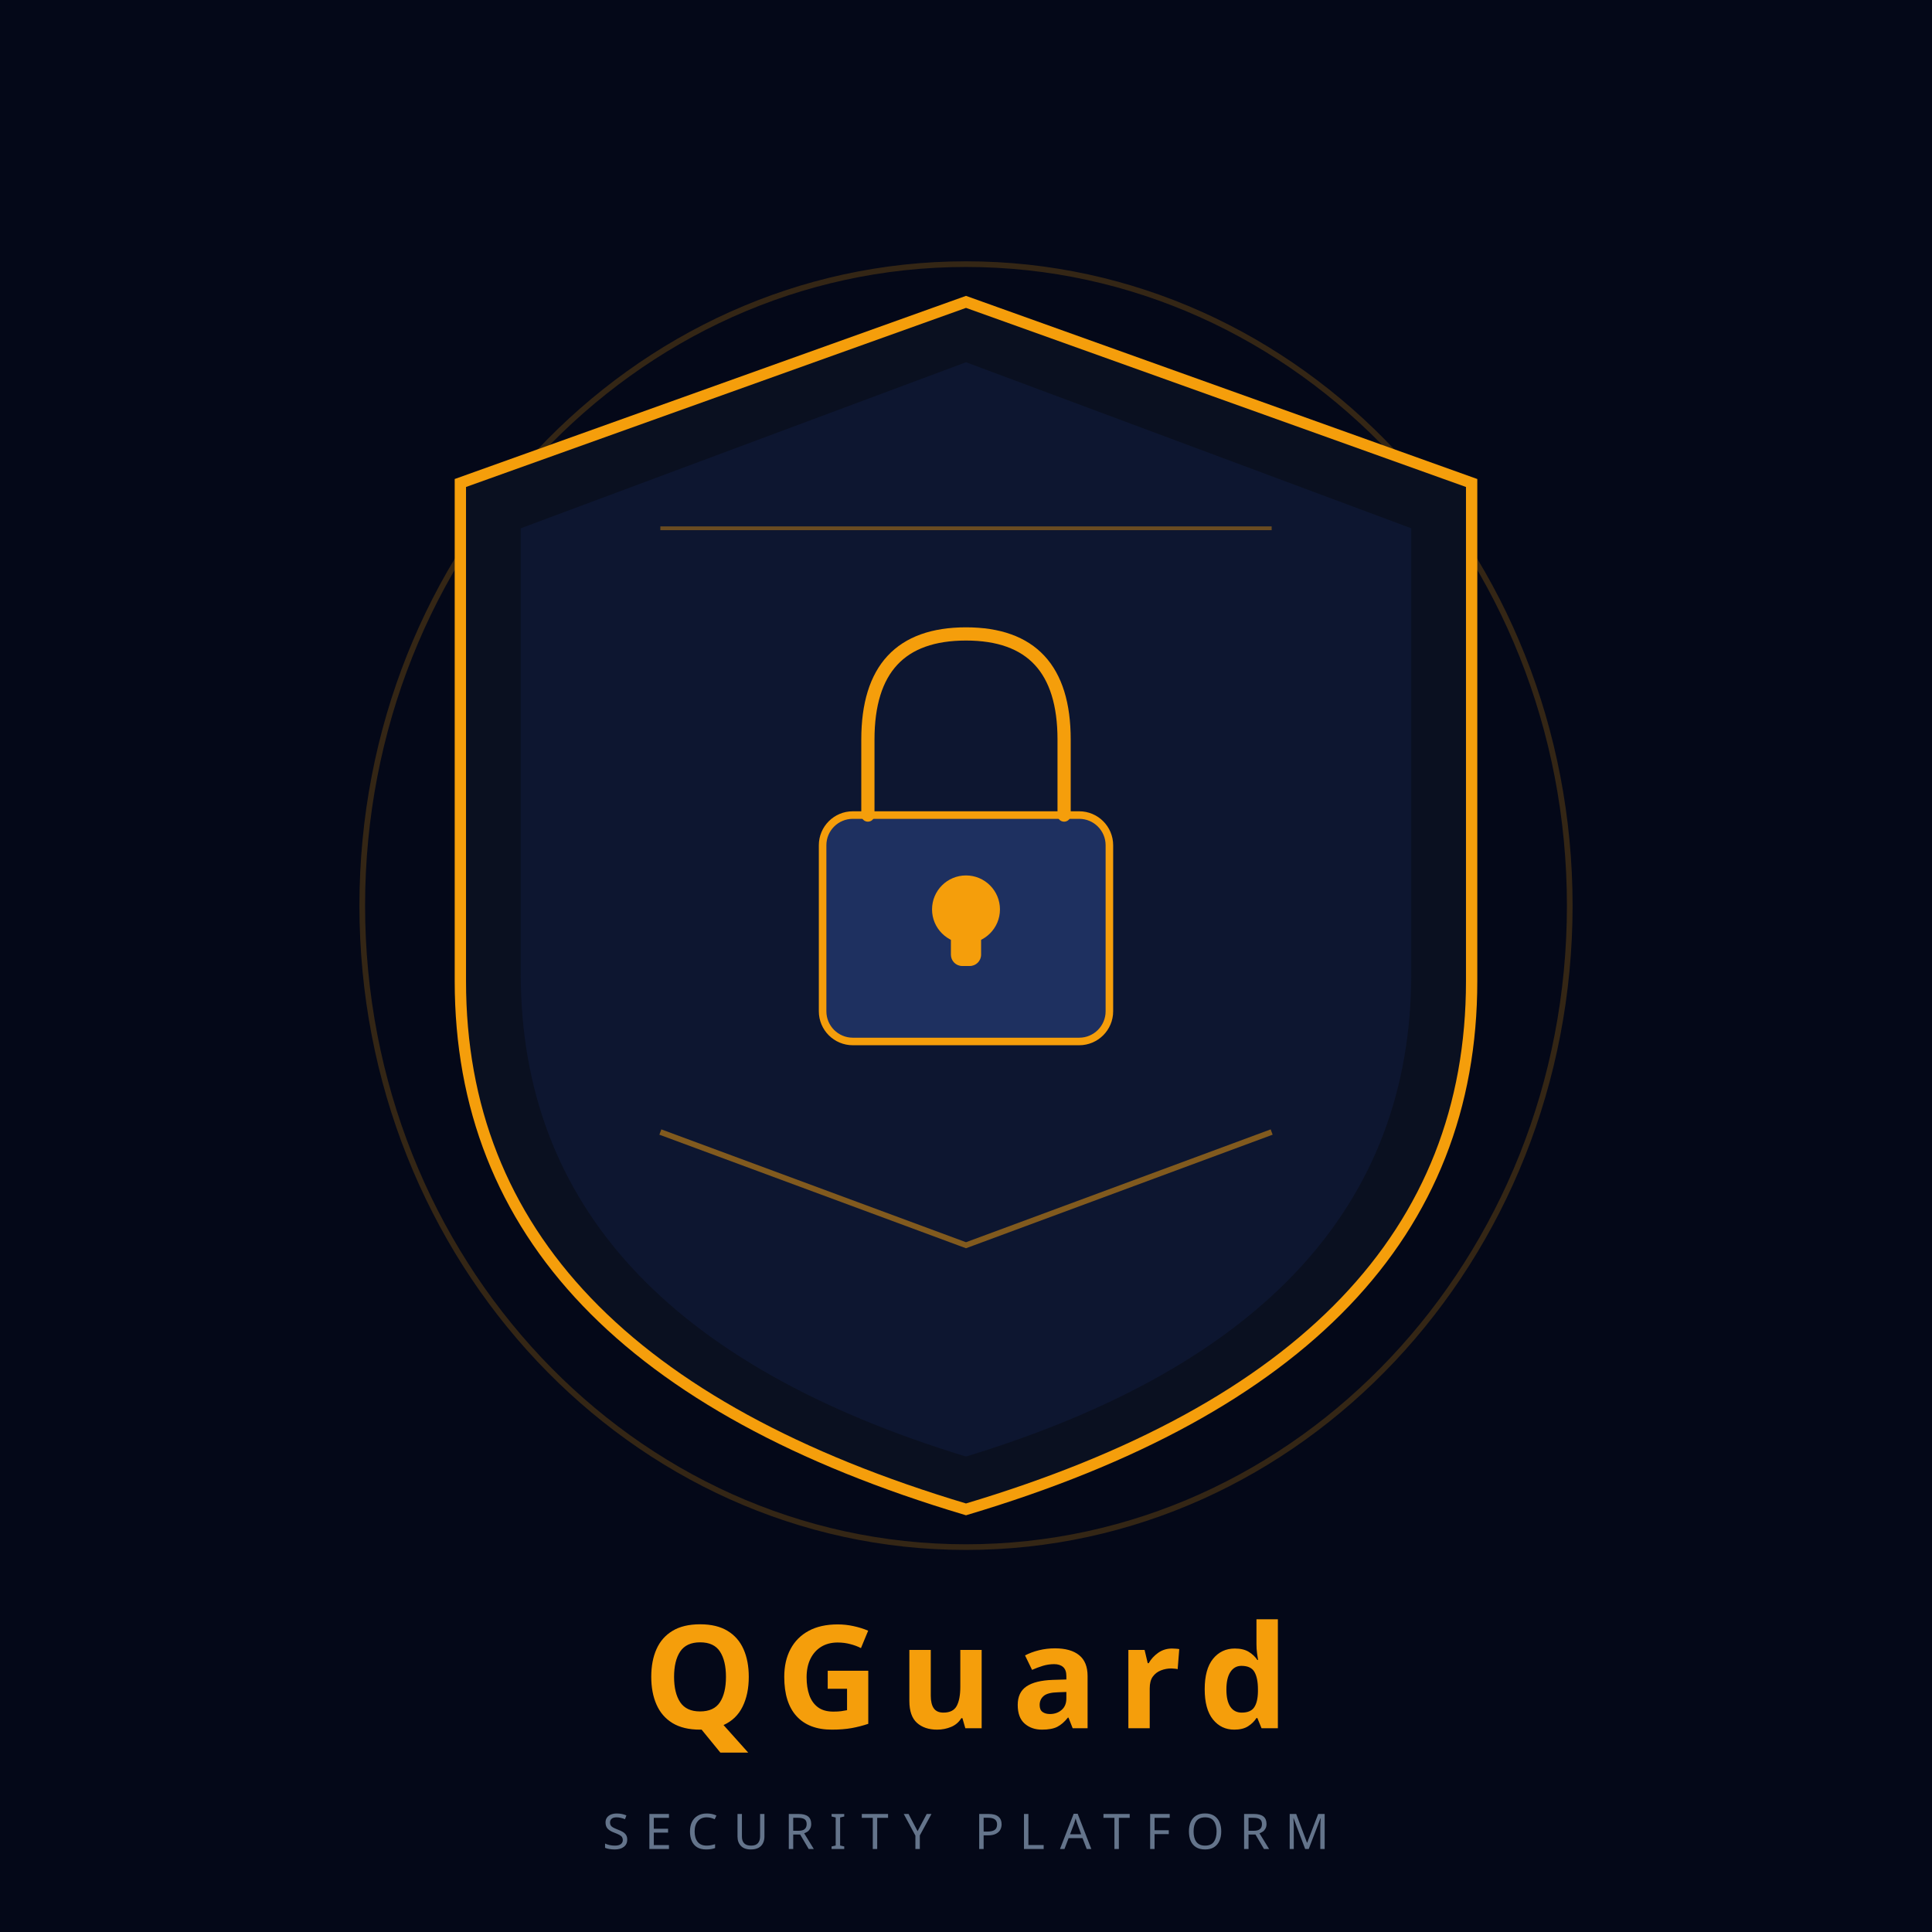
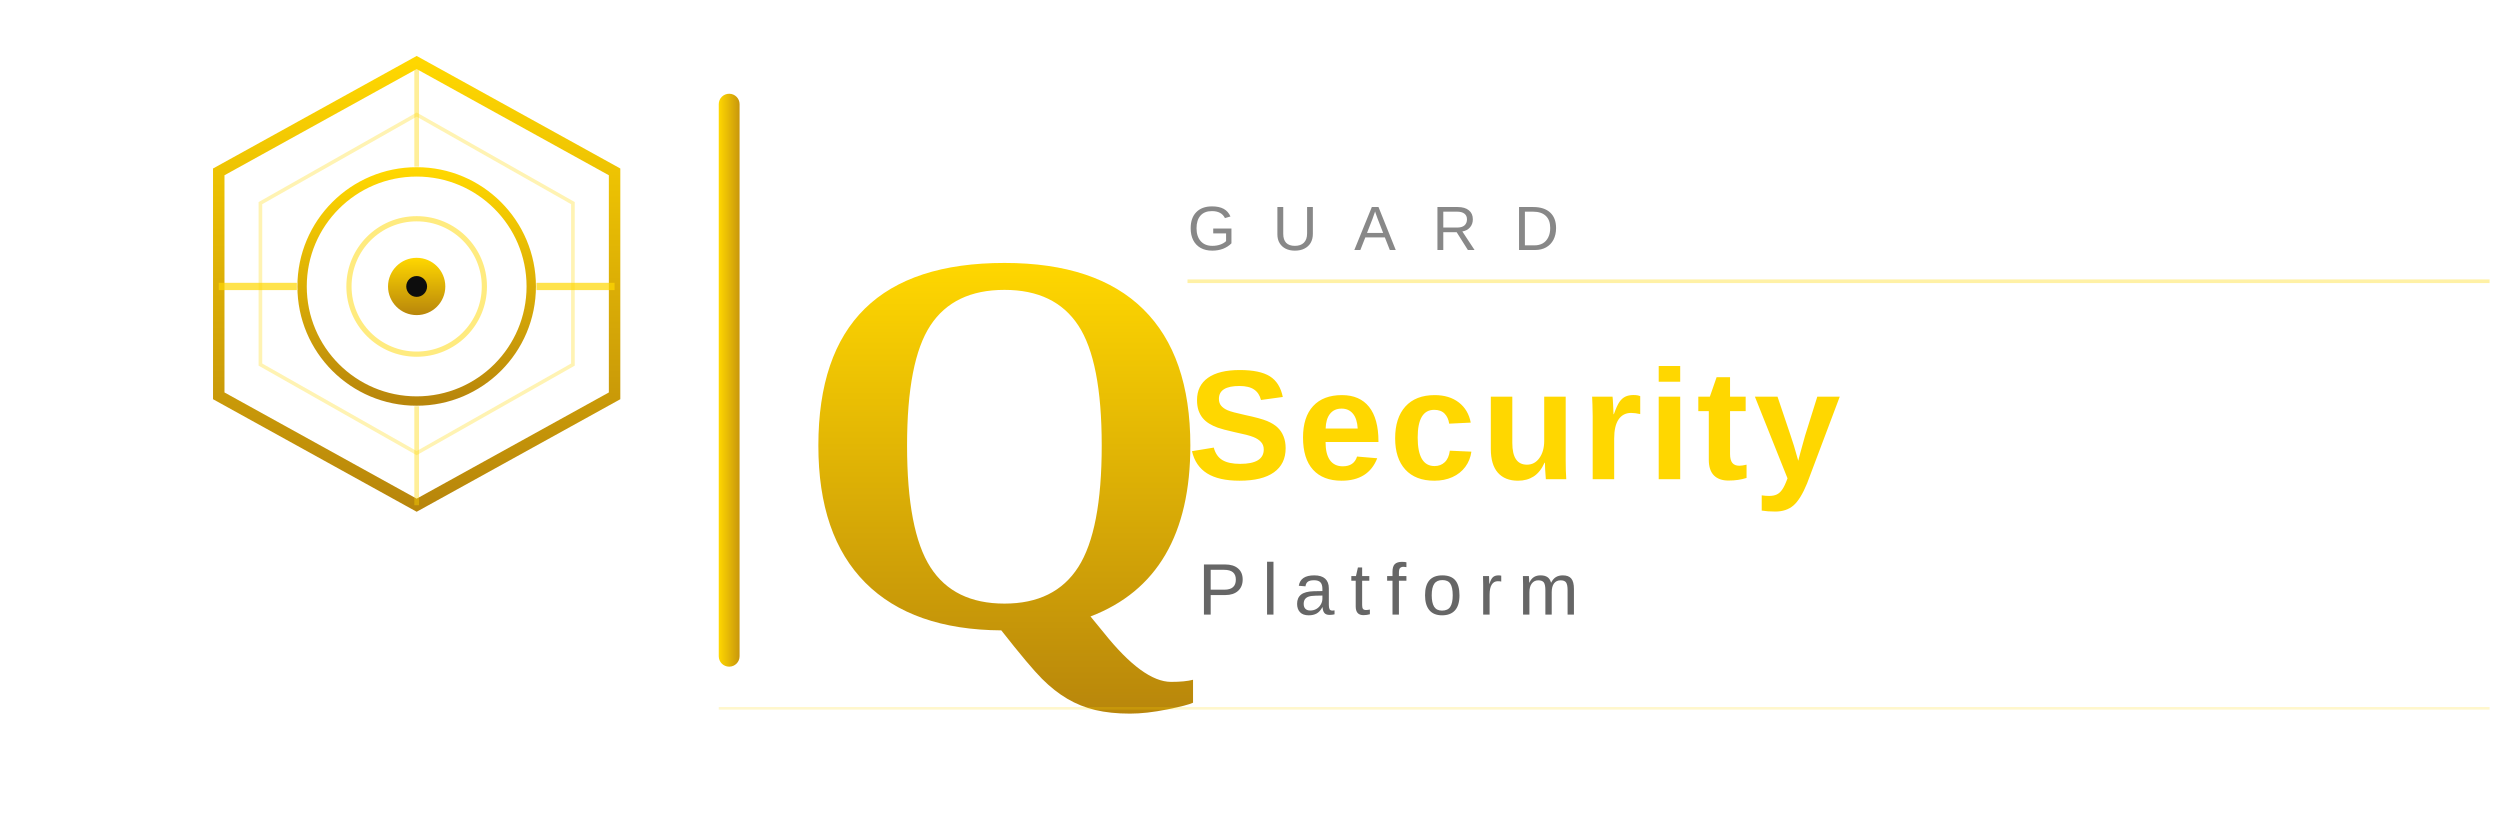
- <svg xmlns="http://www.w3.org/2000/svg" width="512" height="512" viewBox="0 0 512 512">
-   <rect width="512" height="512" fill="#040818" />
-   <ellipse cx="256" cy="240" rx="160" ry="170" fill="none" stroke="#F59E0B" stroke-width="1.5" opacity="0.2" />
-   <path d="M256 80 L390 128 L390 260 Q390 360 256 400 Q122 360 122 260 L122 128 Z" fill="#0a1020" />
-   <path d="M256 96 L374 140 L374 258 Q374 350 256 386 Q138 350 138 258 L138 140 Z" fill="#0d1630" />
-   <path d="M256 80 L390 128 L390 260 Q390 360 256 400 Q122 360 122 260 L122 128 Z" fill="none" stroke="#F59E0B" stroke-width="3" />
-   <line x1="175" y1="140" x2="337" y2="140" stroke="#F59E0B" stroke-width="1" opacity="0.4" />
-   <rect x="218" y="216" width="76" height="60" rx="8" fill="#1e3060" stroke="#F59E0B" stroke-width="2" />
-   <path d="M230 216 L230 196 Q230 168 256 168 Q282 168 282 196 L282 216" fill="none" stroke="#F59E0B" stroke-width="3.5" stroke-linecap="round" />
-   <circle cx="256" cy="241" r="9" fill="#F59E0B" />
-   <rect x="252" y="241" width="8" height="15" rx="3" fill="#F59E0B" />
-   <path d="M175 300 L256 330 L337 300" fill="none" stroke="#F59E0B" stroke-width="1.5" opacity="0.5" />
-   <text x="256" y="458" text-anchor="middle" font-family="system-ui,sans-serif" font-size="38" font-weight="700" letter-spacing="5" fill="#F59E0B">QGuard</text>
-   <text x="256" y="490" text-anchor="middle" font-family="system-ui,sans-serif" font-size="13" letter-spacing="4" fill="#64748b">SECURITY PLATFORM</text>
+ <svg xmlns="http://www.w3.org/2000/svg" viewBox="0 0 480 160">
+   <defs>
+     <linearGradient id="g1" x1="0" y1="0" x2="0" y2="1">
+       <stop offset="0%" stop-color="#FFD700" />
+       <stop offset="100%" stop-color="#B8860B" />
+     </linearGradient>
+     <linearGradient id="g2" x1="0" y1="0" x2="1" y2="0">
+       <stop offset="0%" stop-color="#FFD700" />
+       <stop offset="100%" stop-color="#C8960C" />
+     </linearGradient>
+   </defs>
+   <polygon points="80,12 118,33 118,76 80,97 42,76 42,33" fill="none" stroke="url(#g1)" stroke-width="2.2" />
+   <polygon points="80,22 110,39 110,70 80,87 50,70 50,39" fill="none" stroke="#FFD700" stroke-width="0.7" opacity="0.3" />
+   <circle cx="80" cy="55" r="22" fill="none" stroke="url(#g1)" stroke-width="1.8" />
+   <circle cx="80" cy="55" r="13" fill="none" stroke="#FFD700" stroke-width="1" opacity="0.5" />
+   <circle cx="80" cy="55" r="5.5" fill="url(#g1)" />
+   <circle cx="80" cy="55" r="2" fill="#0d0d0d" />
+   <line x1="42" y1="55" x2="57" y2="55" stroke="#FFD700" stroke-width="1.4" opacity="0.7" />
+   <line x1="103" y1="55" x2="118" y2="55" stroke="#FFD700" stroke-width="1.4" opacity="0.7" />
+   <line x1="80" y1="12" x2="80" y2="32" stroke="#FFD700" stroke-width="0.9" opacity="0.4" />
+   <line x1="80" y1="78" x2="80" y2="97" stroke="#FFD700" stroke-width="0.9" opacity="0.4" />
+   <rect x="138" y="18" width="4" height="110" rx="2" fill="url(#g2)" />
+   <text x="152" y="120" font-family="Georgia, 'Times New Roman', serif" font-size="105" font-weight="700" fill="url(#g1)">Q</text>
+   <text x="228" y="48" font-family="Arial, Helvetica, sans-serif" font-size="12" font-weight="400" fill="#888888" letter-spacing="7">GUARD</text>
+   <line x1="228" y1="54" x2="478" y2="54" stroke="#FFD700" stroke-width="0.7" opacity="0.35" />
+   <text x="228" y="92" font-family="Arial, Helvetica, sans-serif" font-size="30" font-weight="700" fill="#FFD700" letter-spacing="1">Security</text>
+   <text x="230" y="118" font-family="Arial, Helvetica, sans-serif" font-size="14" fill="#666666" letter-spacing="3">Platform</text>
+   <line x1="138" y1="136" x2="478" y2="136" stroke="#FFD700" stroke-width="0.5" opacity="0.2" />
</svg>
